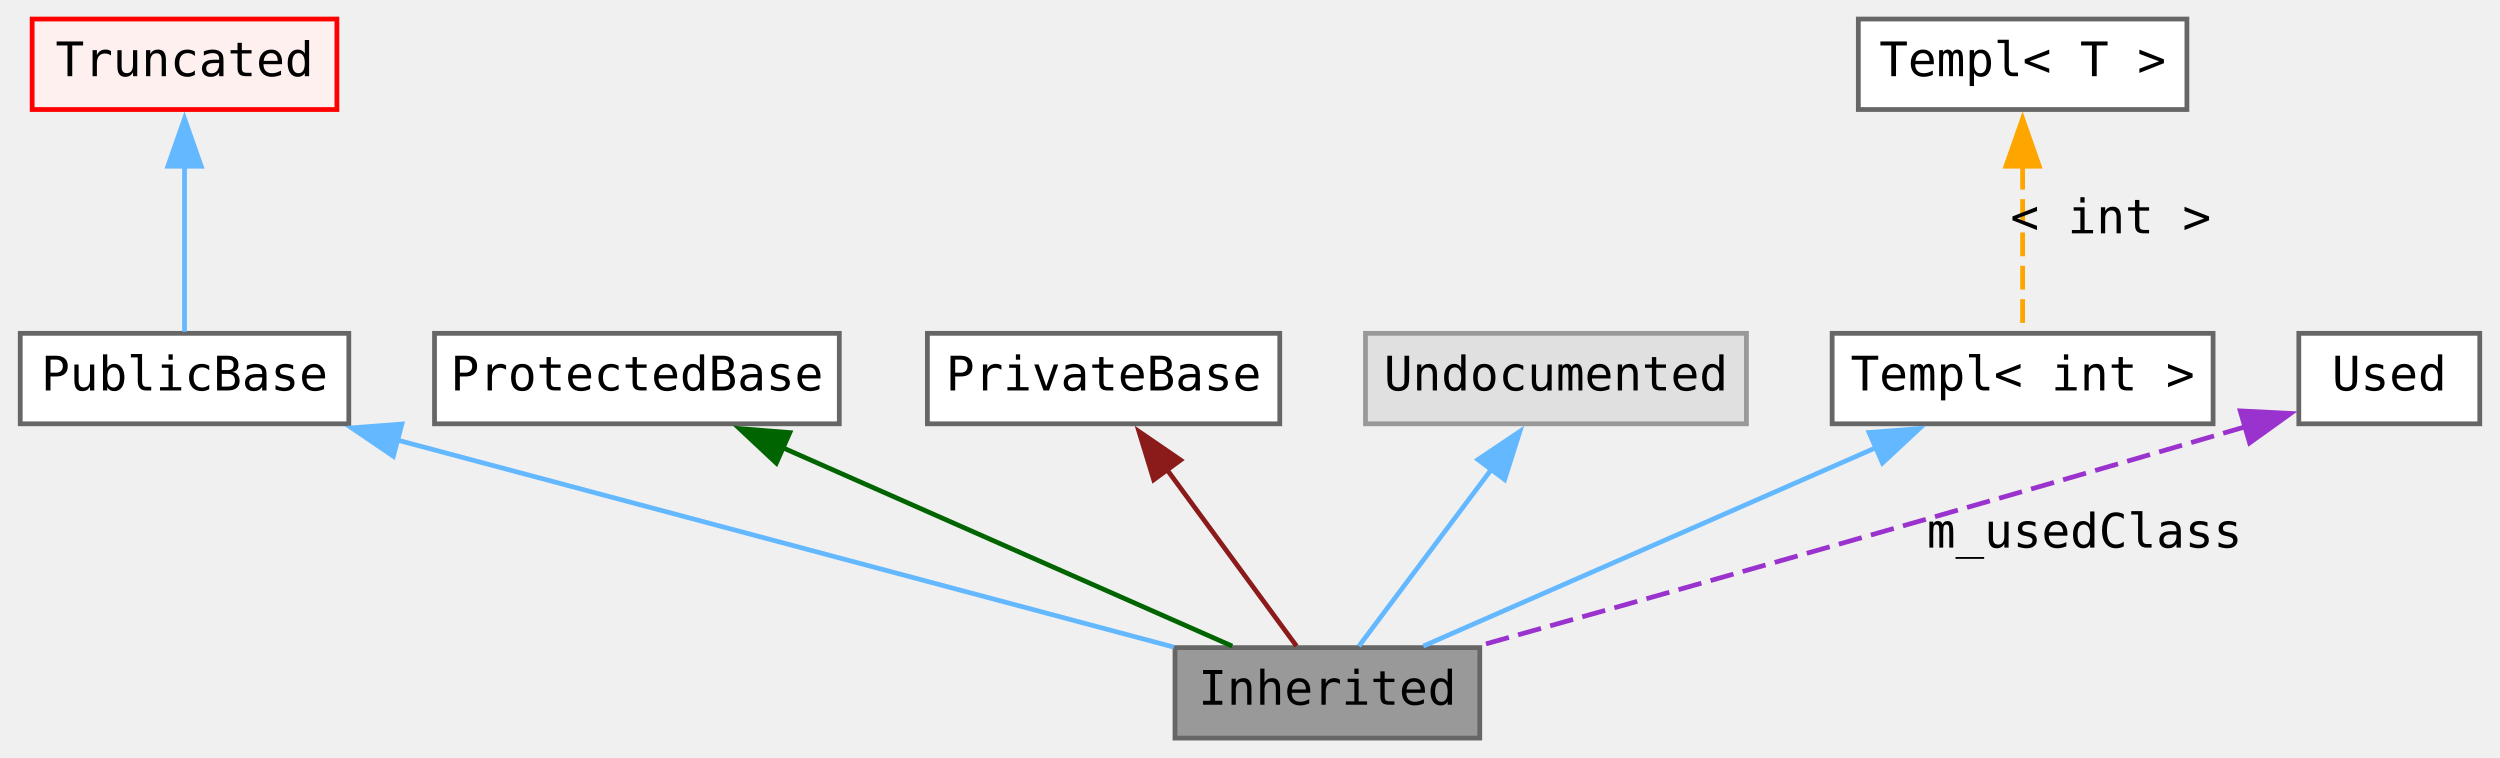
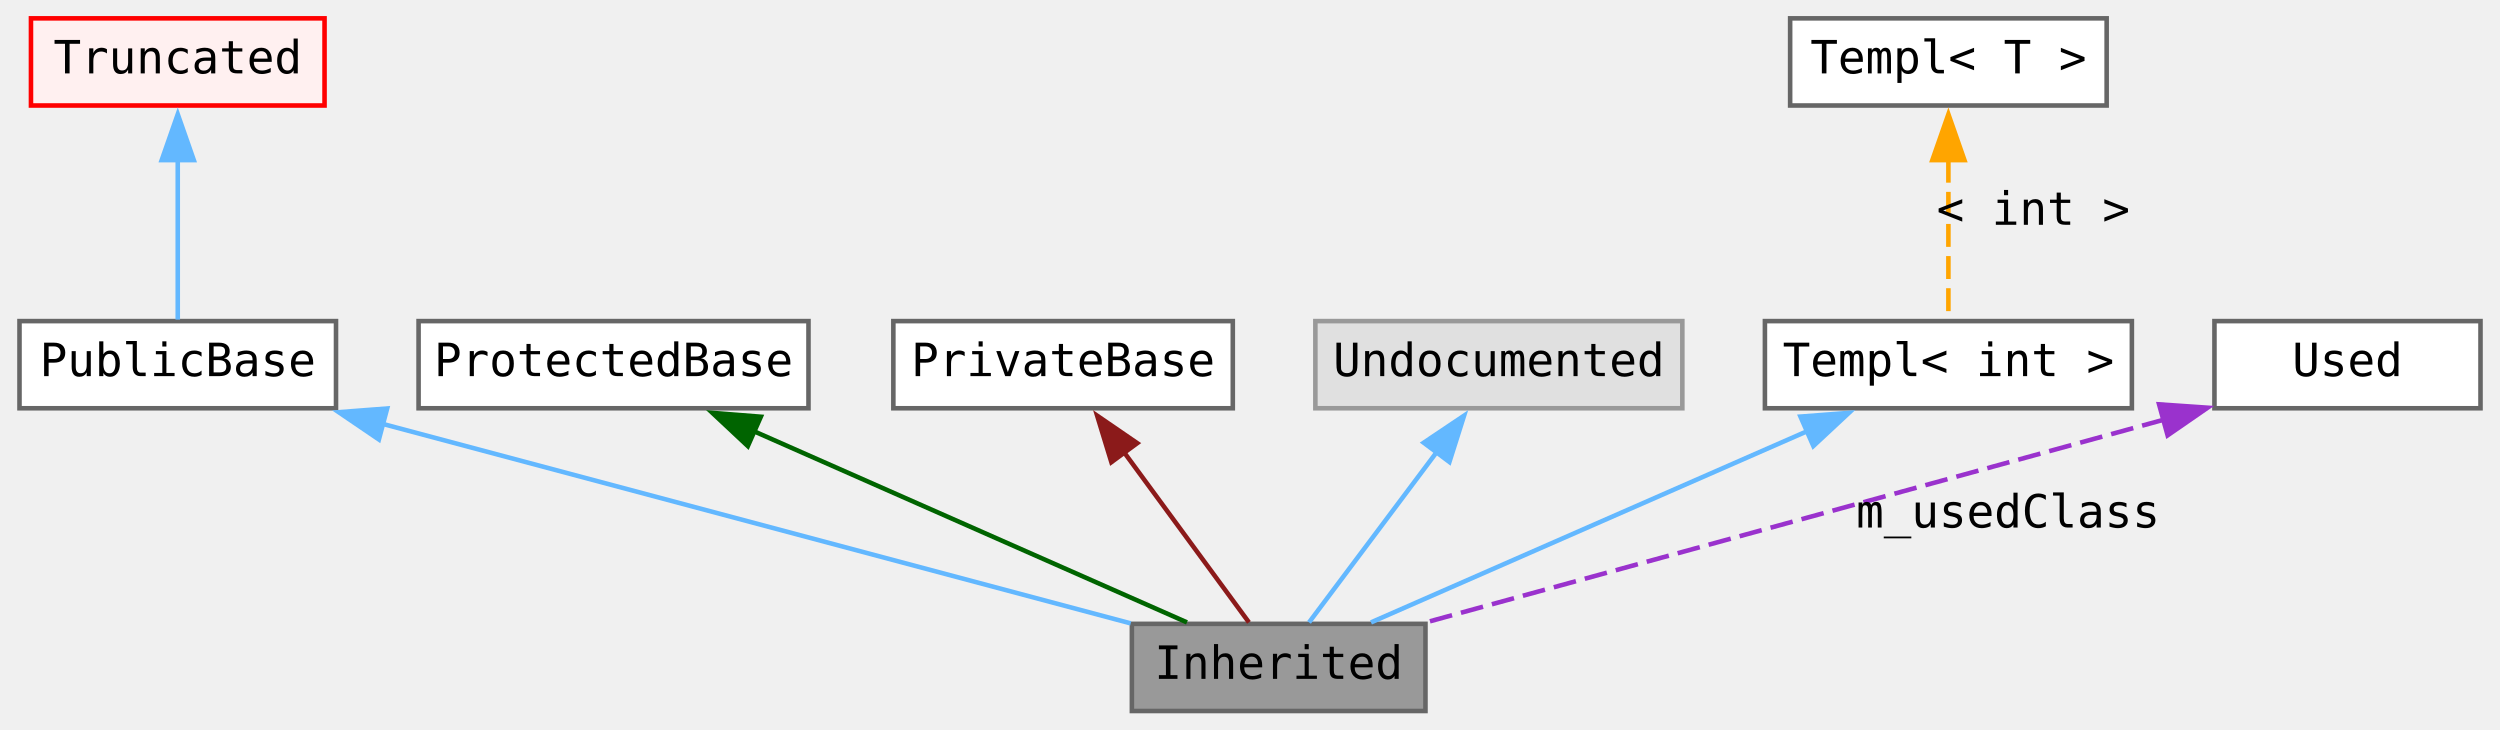
- <svg xmlns="http://www.w3.org/2000/svg" xmlns:xlink="http://www.w3.org/1999/xlink" width="525pt" height="159pt" viewBox="0.00 0.00 524.50 159.00">
+ <svg xmlns="http://www.w3.org/2000/svg" xmlns:xlink="http://www.w3.org/1999/xlink" width="545pt" height="159pt" viewBox="0.00 0.00 544.50 159.00">
  <g id="graph0" class="graph" transform="scale(1 1) rotate(0) translate(4 155)">
    <g id="node1" class="node">
      <g id="a_node1">
        <a xlink:title=" ">
          <polygon fill="#999999" stroke="#666666" points="306.5,-19 242.5,-19 242.5,0 306.5,0 306.5,-19" />
          <text text-anchor="middle" x="274.5" y="-7" font-family="Consolas" font-size="10.00">Inherited</text>
        </a>
      </g>
    </g>
    <g id="node2" class="node">
      <g id="a_node2">
        <a xlink:href="url.html" xlink:title=" ">
          <polygon fill="white" stroke="#666666" points="69,-85 0,-85 0,-66 69,-66 69,-85" />
          <text text-anchor="middle" x="34.5" y="-73" font-family="Consolas" font-size="10.00">PublicBase</text>
        </a>
      </g>
    </g>
    <g id="edge1" class="edge">
      <path fill="none" stroke="#63b8ff" d="M78.98,-62.64C126.35,-50.01 200.18,-30.32 242.25,-19.1" />
      <polygon fill="#63b8ff" stroke="#63b8ff" points="78.35,-59.19 69.59,-65.14 80.15,-65.95 78.35,-59.19" />
    </g>
    <g id="node3" class="node">
      <g id="a_node3">
        <a xlink:href="url.html" xlink:title=" ">
          <polygon fill="#fff0f0" stroke="red" points="66.5,-151 2.5,-151 2.5,-132 66.5,-132 66.5,-151" />
          <text text-anchor="middle" x="34.5" y="-139" font-family="Consolas" font-size="10.00">Truncated</text>
        </a>
      </g>
    </g>
    <g id="edge2" class="edge">
      <path fill="none" stroke="#63b8ff" d="M34.5,-120.18C34.5,-108.44 34.5,-94.27 34.5,-85.32" />
      <polygon fill="#63b8ff" stroke="#63b8ff" points="31,-120.09 34.5,-130.09 38,-120.09 31,-120.09" />
    </g>
    <g id="node4" class="node">
      <polygon fill="white" stroke="#666666" points="172,-85 87,-85 87,-66 172,-66 172,-85" />
      <text text-anchor="middle" x="129.5" y="-73" font-family="Consolas" font-size="10.00">ProtectedBase</text>
    </g>
    <g id="edge3" class="edge">
      <path fill="none" stroke="darkgreen" d="M159.85,-61.1C188.31,-48.54 230.03,-30.13 254.51,-19.32" />
      <polygon fill="darkgreen" stroke="darkgreen" points="158.78,-57.75 151.05,-64.99 161.61,-64.15 158.78,-57.75" />
    </g>
    <g id="node5" class="node">
      <polygon fill="white" stroke="#666666" points="264.5,-85 190.5,-85 190.5,-66 264.5,-66 264.5,-85" />
      <text text-anchor="middle" x="227.5" y="-73" font-family="Consolas" font-size="10.00">PrivateBase</text>
    </g>
    <g id="edge4" class="edge">
      <path fill="none" stroke="#8b1a1a" d="M240.8,-56.4C249.7,-44.27 261.03,-28.84 268.02,-19.32" />
      <polygon fill="#8b1a1a" stroke="#8b1a1a" points="238.03,-54.25 234.93,-64.38 243.67,-58.39 238.03,-54.25" />
    </g>
    <g id="node6" class="node">
      <g id="a_node6">
        <a xlink:title=" ">
          <polygon fill="#e0e0e0" stroke="#999999" points="362.5,-85 282.5,-85 282.5,-66 362.5,-66 362.5,-85" />
          <text text-anchor="middle" x="322.5" y="-73" font-family="Consolas" font-size="10.00">Undocumented</text>
        </a>
      </g>
    </g>
    <g id="edge5" class="edge">
      <path fill="none" stroke="#63b8ff" d="M308.92,-56.4C299.83,-44.27 288.26,-28.84 281.12,-19.32" />
      <polygon fill="#63b8ff" stroke="#63b8ff" points="306.12,-58.49 314.92,-64.39 311.72,-54.29 306.12,-58.49" />
    </g>
    <g id="node7" class="node">
      <polygon fill="white" stroke="#666666" points="460.5,-85 380.5,-85 380.5,-66 460.5,-66 460.5,-85" />
      <text text-anchor="middle" x="420.5" y="-73" font-family="Consolas" font-size="10.00">Templ&lt; int &gt;</text>
    </g>
    <g id="edge6" class="edge">
      <path fill="none" stroke="#63b8ff" d="M389.94,-61.1C361.29,-48.54 319.28,-30.13 294.63,-19.32" />
      <polygon fill="#63b8ff" stroke="#63b8ff" points="388.25,-64.18 398.81,-64.99 391.06,-57.77 388.25,-64.18" />
    </g>
    <g id="node8" class="node">
      <polygon fill="white" stroke="#666666" points="455,-151 386,-151 386,-132 455,-132 455,-151" />
      <text text-anchor="middle" x="420.5" y="-139" font-family="Consolas" font-size="10.00">Templ&lt; T &gt;</text>
    </g>
    <g id="edge7" class="edge">
      <path fill="none" stroke="orange" stroke-dasharray="5,2" d="M420.5,-120.18C420.5,-108.44 420.5,-94.27 420.5,-85.32" />
      <polygon fill="orange" stroke="orange" points="417,-120.09 420.5,-130.09 424,-120.09 417,-120.09" />
      <text text-anchor="middle" x="439" y="-106" font-family="Consolas" font-size="10.00">&lt; int &gt;</text>
    </g>
    <g id="node9" class="node">
-       <polygon fill="white" stroke="#666666" points="516.5,-85 478.5,-85 478.5,-66 516.5,-66 516.5,-85" />
-       <text text-anchor="middle" x="497.5" y="-73" font-family="Consolas" font-size="10.00">Used</text>
+       <polygon fill="white" stroke="#666666" points="536.5,-85 478.5,-85 478.5,-66 536.5,-66 536.5,-85" />
+       <text text-anchor="middle" x="507.5" y="-73" font-family="Consolas" font-size="10.00">Used</text>
    </g>
    <g id="edge8" class="edge">
-       <path fill="none" stroke="#9a32cd" stroke-dasharray="5,2" d="M467.41,-65.42C405.03,-47.13 343.22,-29.7 306.64,-19.46" />
-       <polygon fill="#9a32cd" stroke="#9a32cd" points="466.2,-68.71 476.78,-68.18 468.17,-62 466.2,-68.71" />
+       <path fill="none" stroke="#9a32cd" stroke-dasharray="5,2" d="M467.55,-63.53C422.15,-51.06 348.91,-30.94 306.9,-19.4" />
+       <polygon fill="#9a32cd" stroke="#9a32cd" points="466.43,-66.85 477,-66.12 468.29,-60.1 466.43,-66.85" />
      <text text-anchor="middle" x="433.5" y="-40" font-family="Consolas" font-size="10.00">m_usedClass</text>
    </g>
  </g>
</svg>
